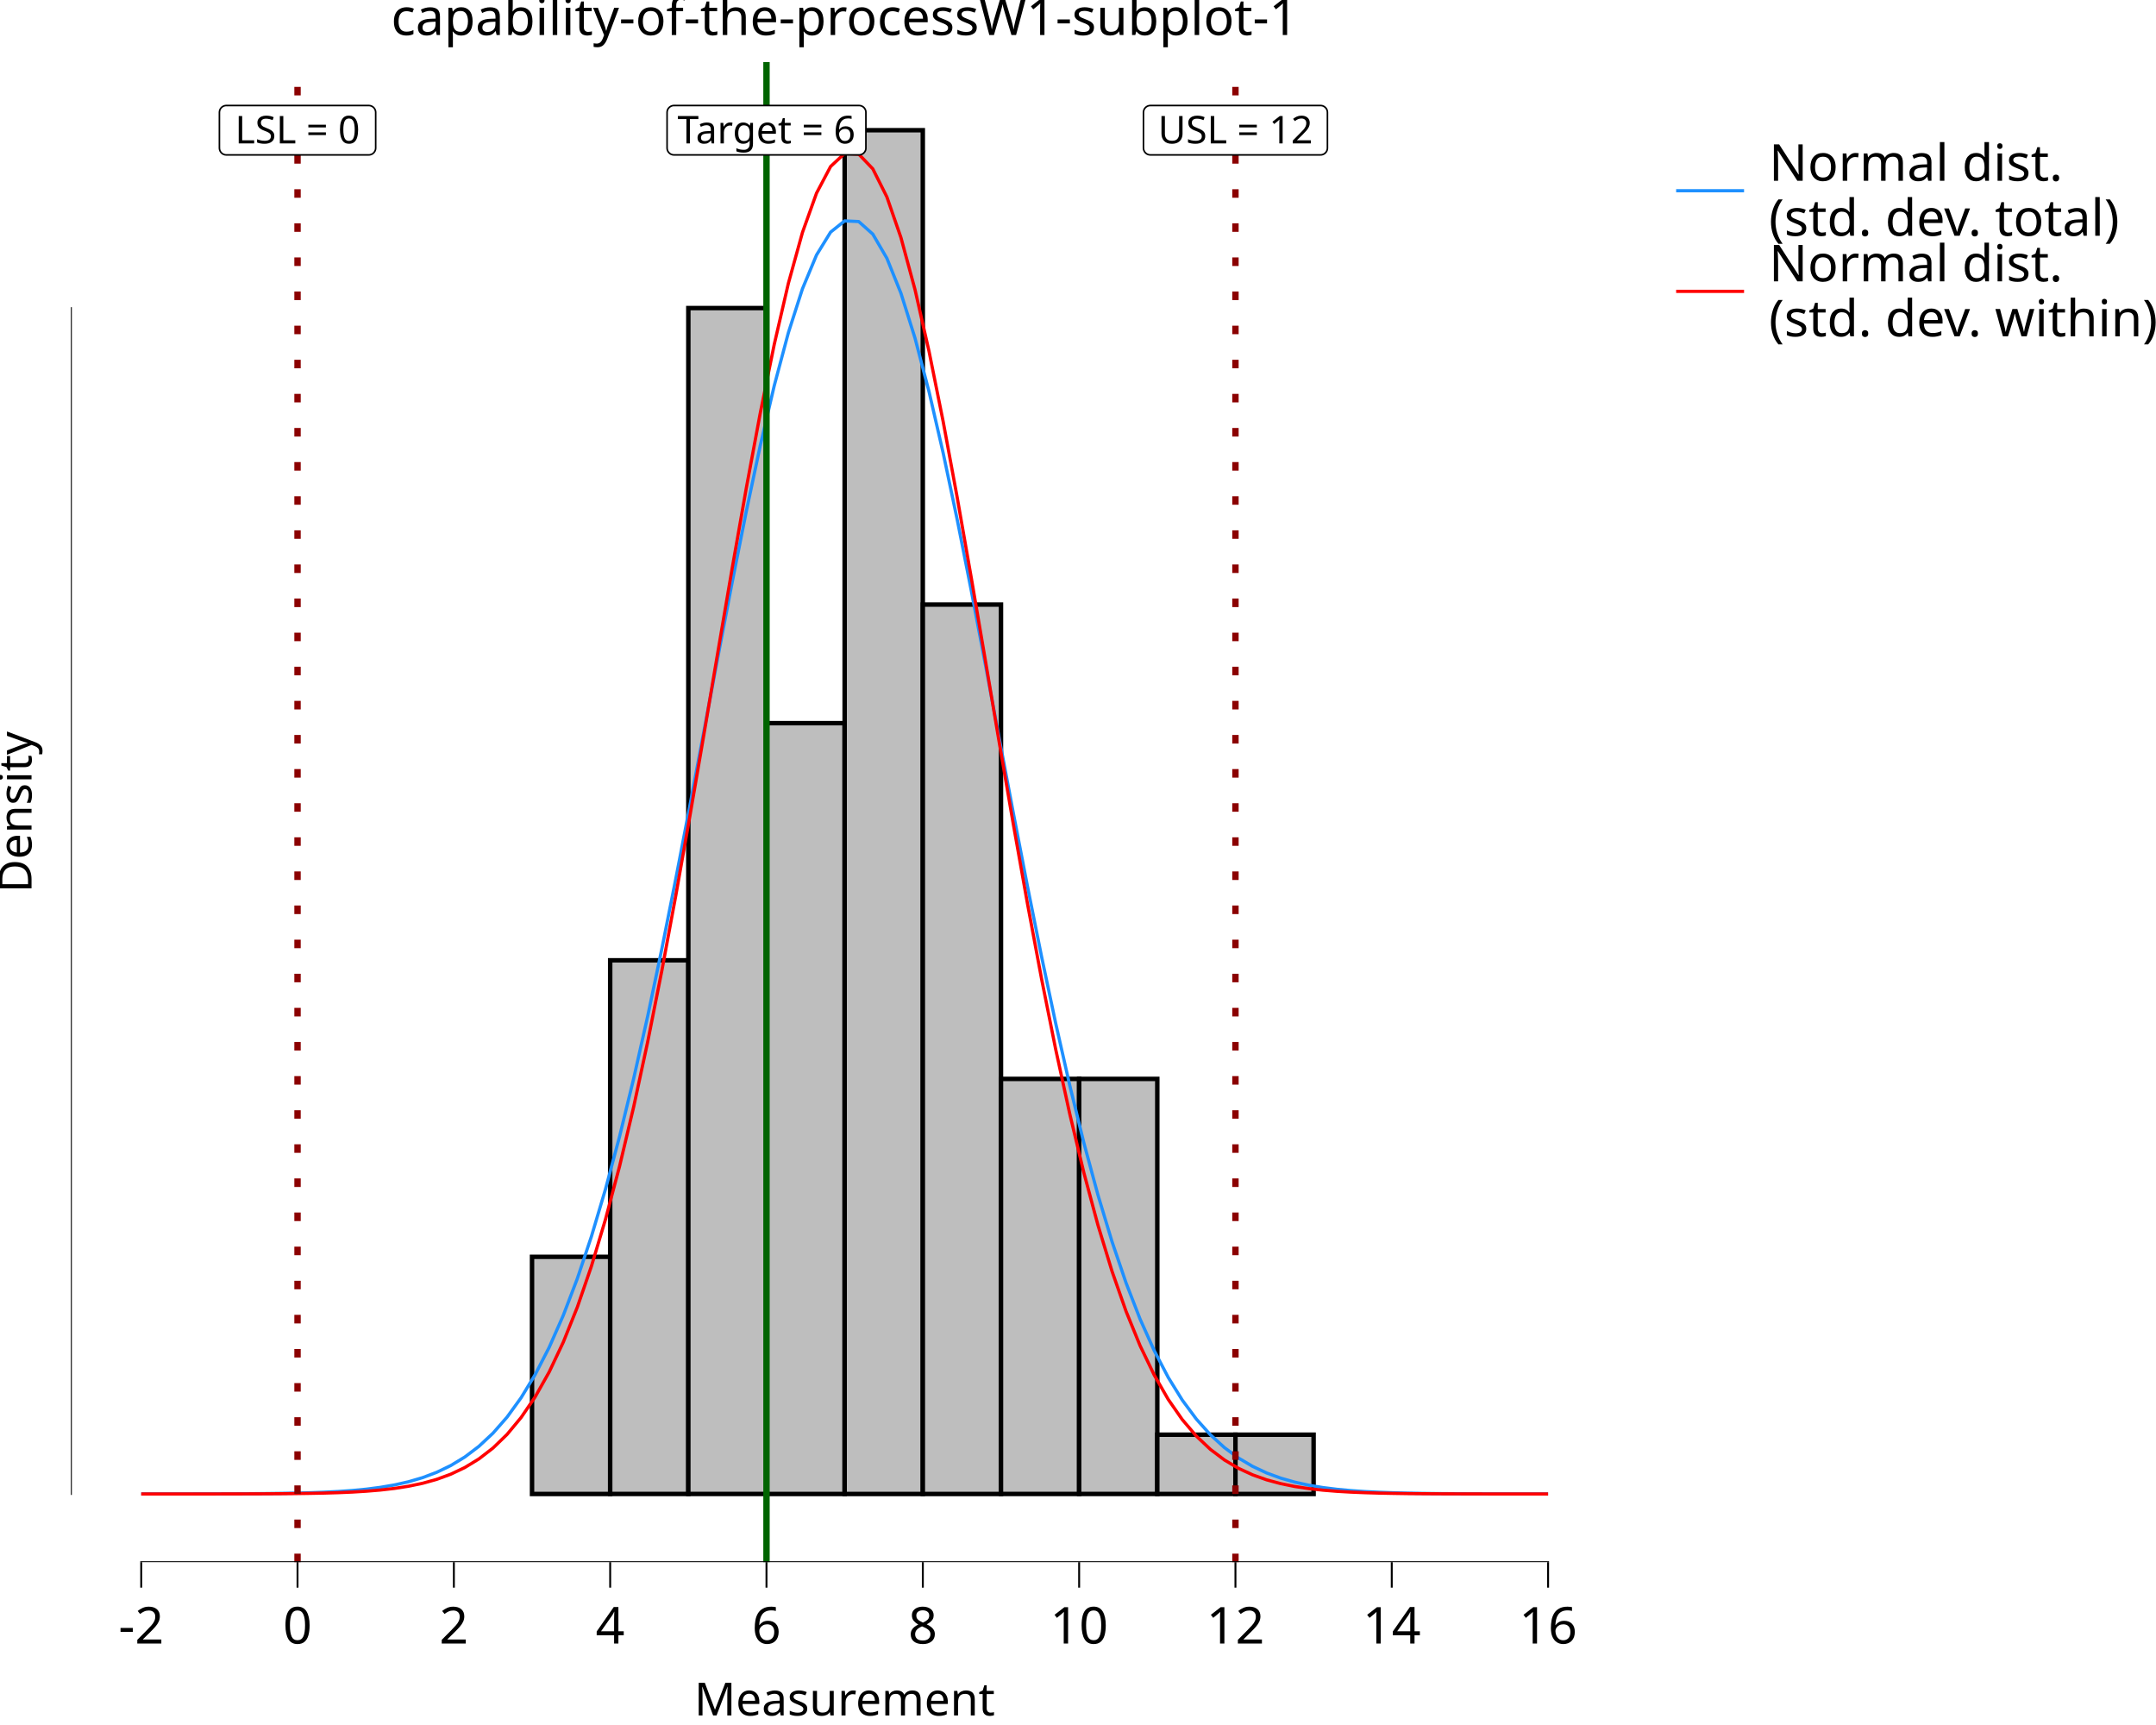
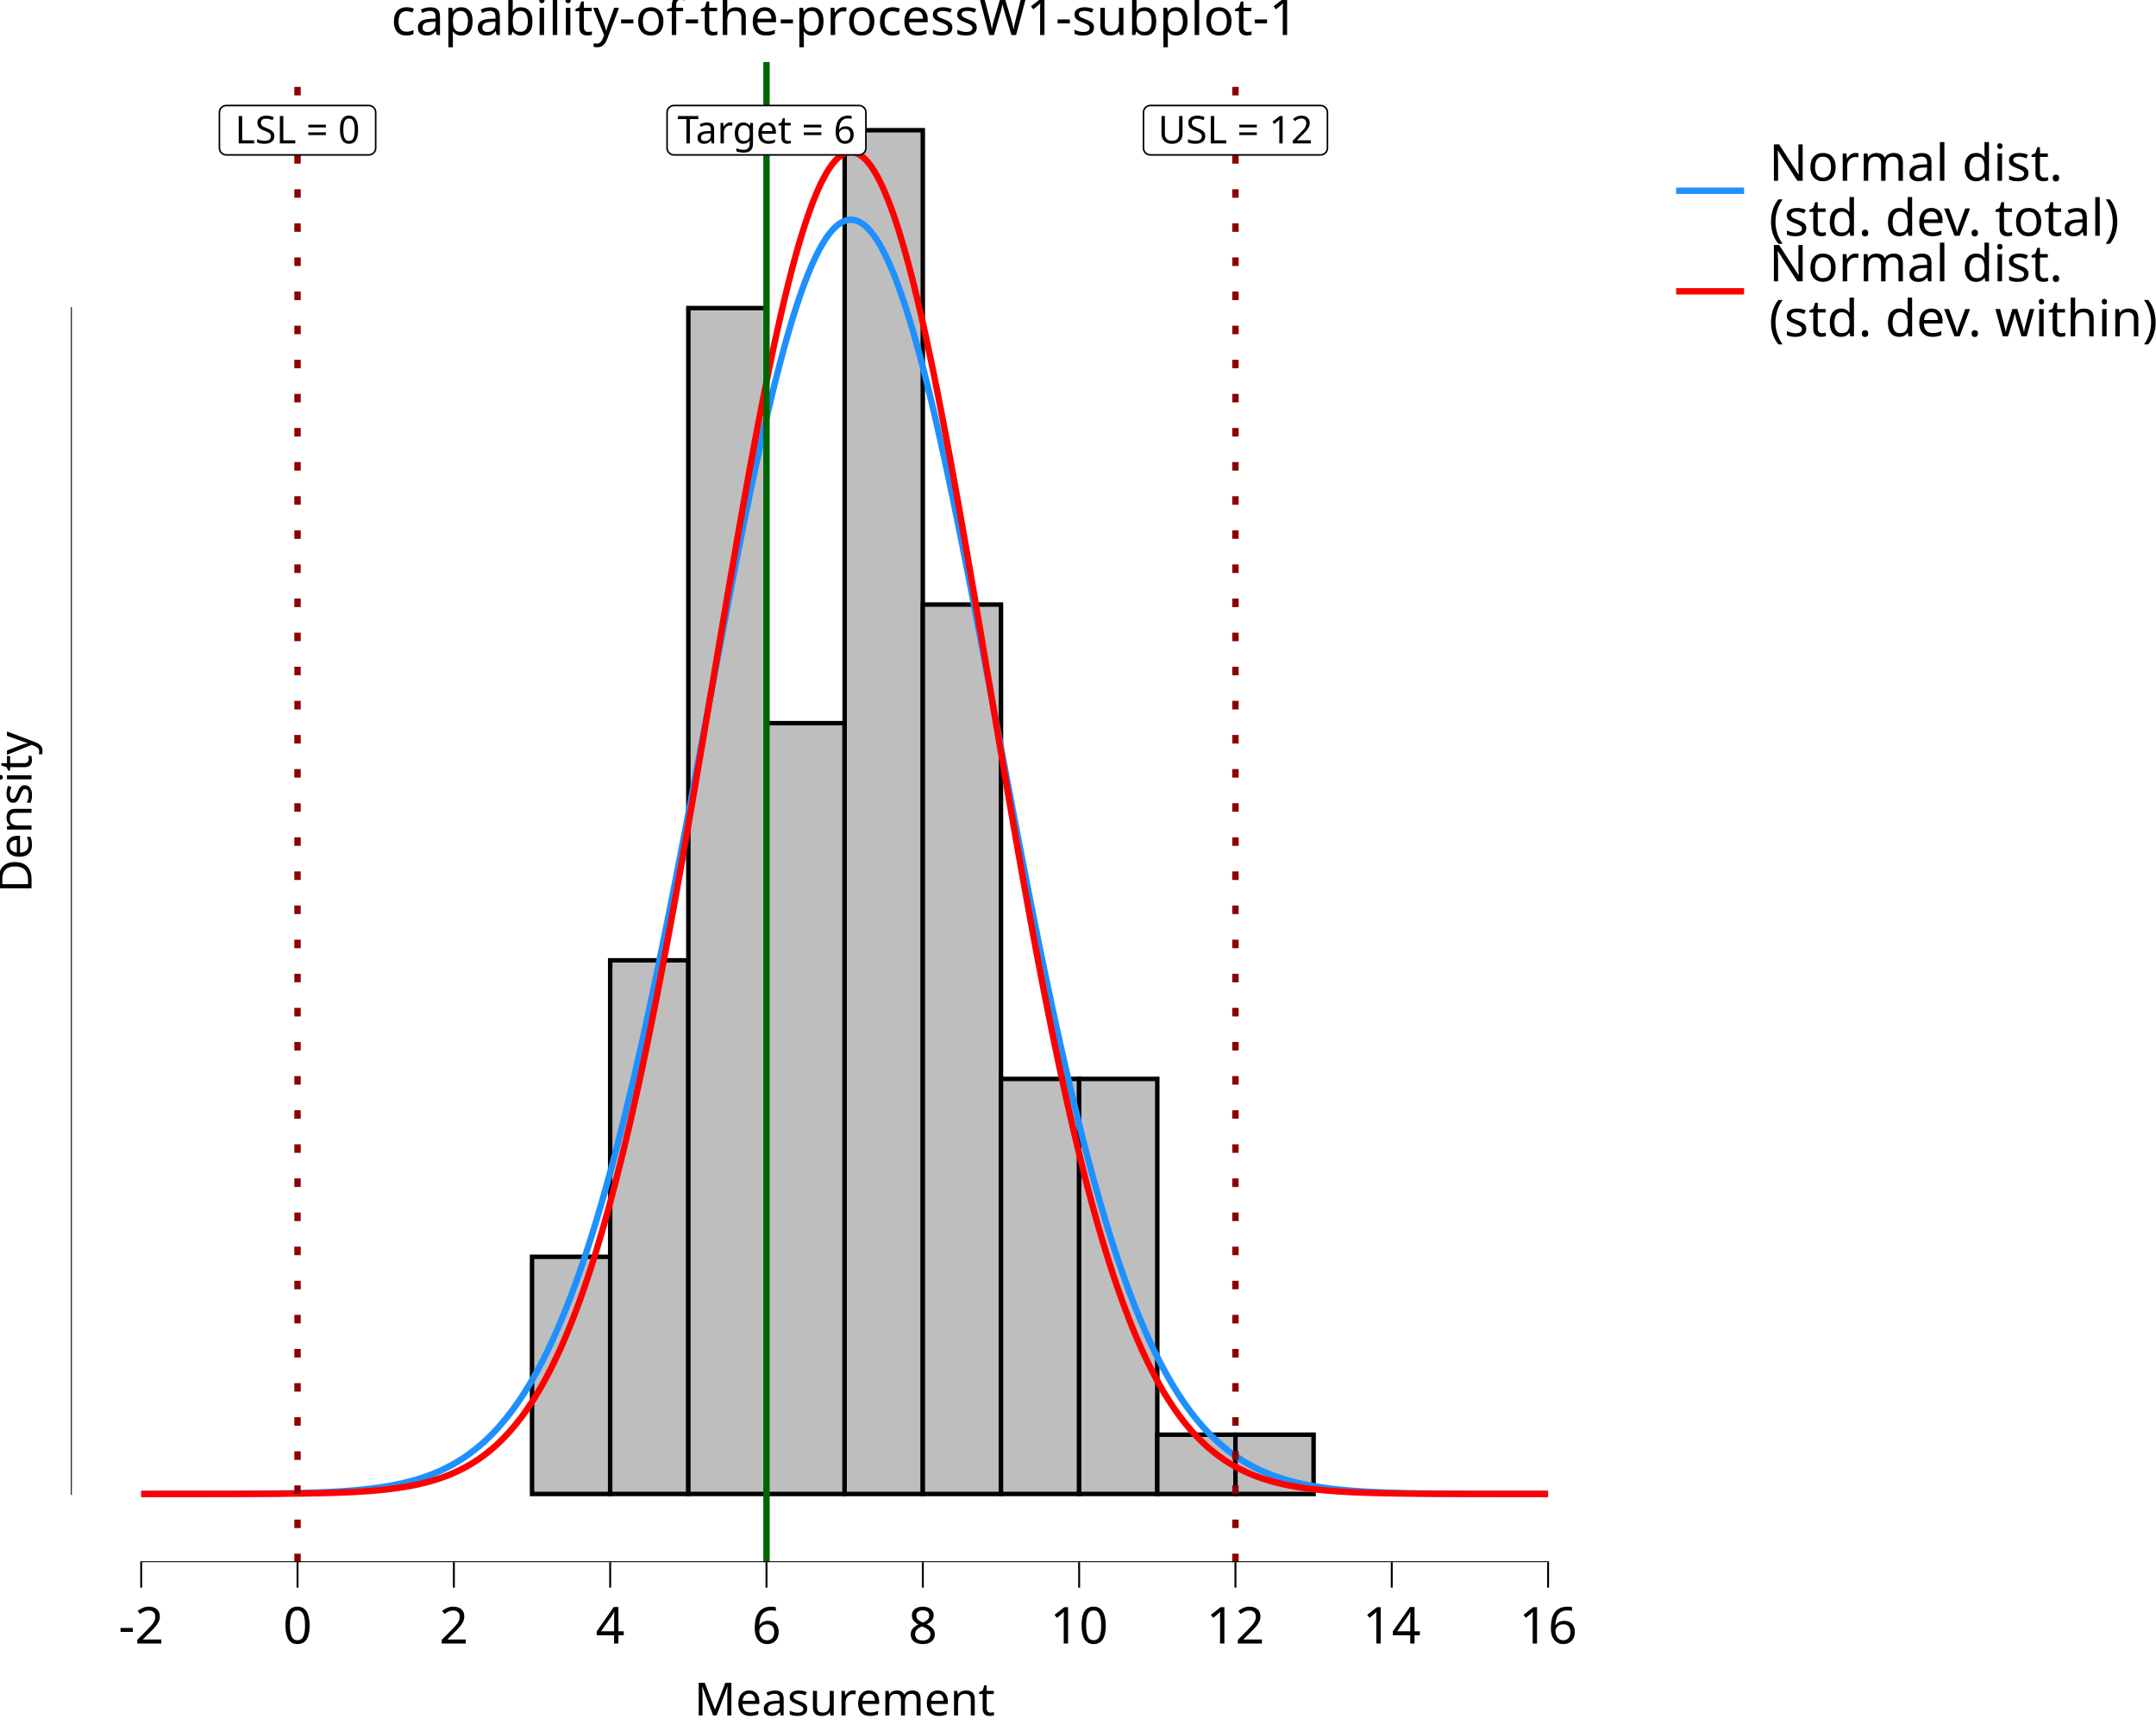
<svg xmlns="http://www.w3.org/2000/svg" class="svglite" data-engine-version="2.0" width="720.00pt" height="576.00pt" viewBox="0 0 720.00 576.00">
  <defs>
    <style type="text/css">
    .svglite line, .svglite polyline, .svglite polygon, .svglite path, .svglite rect, .svglite circle {
      fill: none;
      stroke: #000000;
      stroke-linecap: round;
      stroke-linejoin: round;
      stroke-miterlimit: 10.00;
    }
  </style>
  </defs>
  <rect width="100%" height="100%" style="stroke: none; fill: #FFFFFF;" />
  <defs>
    <clipPath id="cpMC4wMHw3MjAuMDB8MC4wMHw1NzYuMDA=">
      <rect x="0.00" y="0.00" width="720.00" height="576.00" />
    </clipPath>
  </defs>
  <g clip-path="url(#cpMC4wMHw3MjAuMDB8MC4wMHw1NzYuMDA=)">
    <rect x="0.00" y="0.00" width="720.00" height="576.00" style="stroke-width: 10.67; stroke: none;" />
  </g>
  <defs>
    <clipPath id="cpMjMuNjd8NTQwLjQ4fDIwLjcxfDUyMS42Mw==">
      <rect x="23.67" y="20.71" width="516.81" height="500.92" />
    </clipPath>
  </defs>
  <g clip-path="url(#cpMjMuNjd8NTQwLjQ4fDIwLjcxfDUyMS42Mw==)">
    <rect x="23.67" y="20.71" width="516.81" height="500.92" style="stroke-width: 10.67; stroke: none;" />
    <rect x="47.16" y="498.86" width="26.10" height="0.00" style="stroke-width: 1.49; stroke-linecap: butt; stroke-linejoin: miter; fill: #BEBEBE;" />
    <rect x="73.26" y="498.86" width="26.10" height="0.00" style="stroke-width: 1.49; stroke-linecap: butt; stroke-linejoin: miter; fill: #BEBEBE;" />
    <rect x="99.36" y="498.86" width="26.10" height="0.00" style="stroke-width: 1.49; stroke-linecap: butt; stroke-linejoin: miter; fill: #BEBEBE;" />
    <rect x="125.46" y="498.86" width="26.10" height="0.00" style="stroke-width: 1.49; stroke-linecap: butt; stroke-linejoin: miter; fill: #BEBEBE;" />
    <rect x="151.57" y="498.86" width="26.10" height="0.00" style="stroke-width: 1.49; stroke-linecap: butt; stroke-linejoin: miter; fill: #BEBEBE;" />
    <rect x="177.67" y="419.66" width="26.10" height="79.20" style="stroke-width: 1.49; stroke-linecap: butt; stroke-linejoin: miter; fill: #BEBEBE;" />
    <rect x="203.77" y="320.66" width="26.10" height="178.19" style="stroke-width: 1.49; stroke-linecap: butt; stroke-linejoin: miter; fill: #BEBEBE;" />
    <rect x="229.87" y="102.87" width="26.10" height="395.98" style="stroke-width: 1.49; stroke-linecap: butt; stroke-linejoin: miter; fill: #BEBEBE;" />
    <rect x="255.97" y="241.47" width="26.10" height="257.39" style="stroke-width: 1.49; stroke-linecap: butt; stroke-linejoin: miter; fill: #BEBEBE;" />
    <rect x="282.07" y="43.48" width="26.10" height="455.38" style="stroke-width: 1.49; stroke-linecap: butt; stroke-linejoin: miter; fill: #BEBEBE;" />
    <rect x="308.18" y="201.87" width="26.10" height="296.99" style="stroke-width: 1.49; stroke-linecap: butt; stroke-linejoin: miter; fill: #BEBEBE;" />
    <rect x="334.28" y="360.26" width="26.10" height="138.59" style="stroke-width: 1.49; stroke-linecap: butt; stroke-linejoin: miter; fill: #BEBEBE;" />
    <rect x="360.38" y="360.26" width="26.10" height="138.59" style="stroke-width: 1.49; stroke-linecap: butt; stroke-linejoin: miter; fill: #BEBEBE;" />
    <rect x="386.48" y="479.06" width="26.10" height="19.80" style="stroke-width: 1.49; stroke-linecap: butt; stroke-linejoin: miter; fill: #BEBEBE;" />
    <rect x="412.58" y="479.06" width="26.10" height="19.80" style="stroke-width: 1.49; stroke-linecap: butt; stroke-linejoin: miter; fill: #BEBEBE;" />
    <rect x="438.68" y="498.86" width="26.10" height="0.00" style="stroke-width: 1.49; stroke-linecap: butt; stroke-linejoin: miter; fill: #BEBEBE;" />
    <rect x="464.78" y="498.86" width="26.10" height="0.00" style="stroke-width: 1.49; stroke-linecap: butt; stroke-linejoin: miter; fill: #BEBEBE;" />
    <rect x="490.89" y="498.86" width="26.10" height="0.00" style="stroke-width: 1.49; stroke-linecap: butt; stroke-linejoin: miter; fill: #BEBEBE;" />
-     <polyline points="47.16,498.85 51.86,498.85 56.56,498.85 61.25,498.85 65.95,498.84 70.65,498.83 75.35,498.82 80.05,498.80 84.75,498.77 89.44,498.72 94.14,498.66 98.84,498.57 103.54,498.45 108.24,498.27 112.94,498.03 117.63,497.70 122.33,497.25 127.03,496.64 131.73,495.84 136.43,494.78 141.13,493.40 145.82,491.63 150.52,489.37 155.22,486.52 159.92,482.96 164.62,478.57 169.32,473.21 174.01,466.74 178.71,459.01 183.41,449.88 188.11,439.22 192.81,426.91 197.50,412.89 202.20,397.09 206.90,379.51 211.60,360.21 216.30,339.30 221.00,316.94 225.69,293.40 230.39,268.98 235.09,244.07 239.79,219.10 244.49,194.55 249.19,170.95 253.88,148.83 258.58,128.71 263.28,111.09 267.98,96.44 272.68,85.15 277.38,77.51 282.07,73.76 286.77,73.98 291.47,78.17 296.17,86.23 300.87,97.91 305.57,112.91 310.26,130.83 314.96,151.20 319.66,173.51 324.36,197.24 329.06,221.86 333.75,246.85 338.45,271.73 343.15,296.07 347.85,319.49 352.55,341.69 357.25,362.44 361.94,381.55 366.64,398.93 371.34,414.53 376.04,428.36 380.74,440.48 385.44,450.96 390.13,459.93 394.83,467.52 399.53,473.86 404.23,479.11 408.93,483.40 413.63,486.87 418.32,489.65 423.02,491.85 427.72,493.57 432.42,494.91 437.12,495.94 441.82,496.72 446.51,497.30 451.21,497.74 455.91,498.06 460.61,498.29 465.31,498.46 470.01,498.58 474.70,498.67 479.40,498.73 484.10,498.77 488.80,498.80 493.50,498.82 498.19,498.83 502.89,498.84 507.59,498.85 512.29,498.85 516.99,498.85 " style="stroke-width: 1.07; stroke: #1E90FF; stroke-linecap: butt;" />
-     <polyline points="47.16,498.86 51.86,498.85 56.56,498.85 61.25,498.85 65.95,498.85 70.65,498.85 75.35,498.84 80.05,498.83 84.75,498.82 89.44,498.80 94.14,498.77 98.84,498.72 103.54,498.65 108.24,498.56 112.94,498.42 117.63,498.22 122.33,497.93 127.03,497.54 131.73,497.00 136.43,496.27 141.13,495.29 145.82,493.98 150.52,492.26 155.22,490.03 159.92,487.16 164.62,483.53 169.32,478.98 174.01,473.34 178.71,466.45 183.41,458.11 188.11,448.17 192.81,436.45 197.50,422.82 202.20,407.17 206.90,389.45 211.60,369.66 216.30,347.87 221.00,324.24 225.69,299.00 230.39,272.49 235.09,245.13 239.79,217.40 244.49,189.89 249.19,163.20 253.88,138.00 258.58,114.92 263.28,94.60 267.98,77.63 272.68,64.50 277.38,55.60 282.07,51.21 286.77,51.47 291.47,56.37 296.17,65.75 300.87,79.33 305.57,96.71 310.26,117.36 314.96,140.70 319.66,166.11 324.36,192.92 329.06,220.49 333.75,248.20 338.45,275.49 343.15,301.88 347.85,326.95 352.55,350.39 357.25,371.96 361.94,391.52 366.64,409.01 371.34,424.43 376.04,437.84 380.74,449.36 385.44,459.11 390.13,467.28 394.83,474.03 399.53,479.54 404.23,483.98 408.93,487.52 413.63,490.31 418.32,492.47 423.02,494.14 427.72,495.41 432.42,496.36 437.12,497.07 441.82,497.59 446.51,497.97 451.21,498.24 455.91,498.43 460.61,498.57 465.31,498.66 470.01,498.73 474.70,498.77 479.40,498.80 484.10,498.82 488.80,498.83 493.50,498.84 498.19,498.85 502.89,498.85 507.59,498.85 512.29,498.85 516.99,498.86 " style="stroke-width: 1.07; stroke: #FF0000; stroke-linecap: butt;" />
+     <polyline points="47.16,498.85 48.08,498.85 49.00,498.85 49.92,498.85 50.84,498.85 51.76,498.85 52.68,498.85 53.60,498.85 54.52,498.85 55.43,498.85 56.35,498.85 57.27,498.85 58.19,498.85 59.11,498.85 60.03,498.85 60.95,498.85 61.87,498.84 62.79,498.84 63.71,498.84 64.63,498.84 65.55,498.84 66.47,498.84 67.39,498.84 68.31,498.84 69.23,498.83 70.15,498.83 71.06,498.83 71.98,498.83 72.90,498.82 73.82,498.82 74.74,498.82 75.66,498.82 76.58,498.81 77.50,498.81 78.42,498.80 79.34,498.80 80.26,498.80 81.18,498.79 82.10,498.79 83.02,498.78 83.94,498.77 84.86,498.77 85.78,498.76 86.70,498.75 87.61,498.74 88.53,498.73 89.45,498.72 90.37,498.71 91.29,498.70 92.21,498.69 93.13,498.68 94.05,498.66 94.97,498.65 95.89,498.63 96.81,498.62 97.73,498.60 98.65,498.58 99.57,498.56 100.49,498.53 101.41,498.51 102.33,498.48 103.24,498.46 104.16,498.43 105.08,498.40 106.00,498.36 106.92,498.33 107.84,498.29 108.76,498.25 109.68,498.21 110.60,498.16 111.52,498.11 112.44,498.06 113.36,498.00 114.28,497.95 115.20,497.88 116.12,497.82 117.04,497.75 117.96,497.67 118.88,497.59 119.79,497.51 120.71,497.42 121.63,497.32 122.55,497.22 123.47,497.12 124.39,497.00 125.31,496.88 126.23,496.76 127.15,496.62 128.07,496.48 128.99,496.33 129.91,496.18 130.83,496.01 131.75,495.83 132.67,495.65 133.59,495.45 134.51,495.25 135.42,495.03 136.34,494.80 137.26,494.56 138.18,494.31 139.10,494.04 140.02,493.76 140.94,493.46 141.86,493.15 142.78,492.83 143.70,492.49 144.62,492.13 145.54,491.75 146.46,491.36 147.38,490.94 148.30,490.51 149.22,490.05 150.14,489.58 151.06,489.08 151.97,488.56 152.89,488.01 153.81,487.44 154.73,486.85 155.65,486.23 156.57,485.58 157.49,484.90 158.41,484.19 159.33,483.45 160.25,482.68 161.17,481.88 162.09,481.05 163.01,480.18 163.93,479.28 164.85,478.34 165.77,477.36 166.69,476.34 167.60,475.29 168.52,474.19 169.44,473.05 170.36,471.87 171.28,470.65 172.20,469.38 173.12,468.06 174.04,466.70 174.96,465.29 175.88,463.83 176.80,462.32 177.72,460.75 178.64,459.14 179.56,457.47 180.48,455.75 181.40,453.97 182.32,452.13 183.24,450.24 184.15,448.29 185.07,446.28 185.99,444.21 186.91,442.08 187.83,439.89 188.75,437.63 189.67,435.31 190.59,432.93 191.51,430.48 192.43,427.96 193.35,425.38 194.27,422.74 195.19,420.02 196.11,417.24 197.03,414.40 197.95,411.48 198.87,408.50 199.78,405.44 200.70,402.32 201.62,399.13 202.54,395.88 203.46,392.55 204.38,389.16 205.30,385.70 206.22,382.17 207.14,378.57 208.06,374.91 208.98,371.18 209.90,367.39 210.82,363.54 211.74,359.62 212.66,355.64 213.58,351.60 214.50,347.50 215.42,343.34 216.33,339.13 217.25,334.86 218.17,330.53 219.09,326.16 220.01,321.73 220.93,317.26 221.85,312.74 222.77,308.18 223.69,303.57 224.61,298.93 225.53,294.25 226.45,289.53 227.37,284.79 228.29,280.01 229.21,275.21 230.13,270.38 231.05,265.54 231.96,260.68 232.88,255.80 233.80,250.92 234.72,246.03 235.64,241.13 236.56,236.23 237.48,231.34 238.40,226.45 239.32,221.58 240.24,216.72 241.16,211.87 242.08,207.05 243.00,202.26 243.92,197.49 244.84,192.76 245.76,188.06 246.68,183.41 247.60,178.80 248.51,174.25 249.43,169.74 250.35,165.29 251.27,160.91 252.19,156.59 253.11,152.34 254.03,148.16 254.95,144.07 255.87,140.05 256.79,136.12 257.71,132.27 258.63,128.52 259.55,124.87 260.47,121.31 261.39,117.86 262.31,114.52 263.23,111.28 264.14,108.16 265.06,105.16 265.98,102.28 266.90,99.51 267.82,96.88 268.74,94.37 269.66,91.99 270.58,89.75 271.50,87.64 272.42,85.67 273.34,83.84 274.26,82.16 275.18,80.61 276.10,79.21 277.02,77.96 277.94,76.86 278.86,75.91 279.78,75.10 280.69,74.45 281.61,73.95 282.53,73.60 283.45,73.41 284.37,73.37 285.29,73.48 286.21,73.74 287.13,74.16 288.05,74.73 288.97,75.45 289.89,76.32 290.81,77.35 291.73,78.52 292.65,79.84 293.57,81.30 294.49,82.91 295.41,84.66 296.32,86.56 297.24,88.59 298.16,90.76 299.08,93.07 300.00,95.50 300.92,98.07 301.84,100.76 302.76,103.58 303.68,106.52 304.60,109.58 305.52,112.75 306.44,116.04 307.36,119.43 308.28,122.93 309.20,126.53 310.12,130.23 311.04,134.02 311.96,137.91 312.87,141.88 313.79,145.93 314.71,150.07 315.63,154.28 316.55,158.56 317.47,162.91 318.39,167.32 319.31,171.80 320.23,176.33 321.15,180.91 322.07,185.53 322.99,190.21 323.91,194.92 324.83,199.67 325.75,204.45 326.67,209.26 327.59,214.09 328.50,218.94 329.42,223.81 330.34,228.69 331.26,233.58 332.18,238.47 333.10,243.37 334.02,248.27 334.94,253.16 335.86,258.04 336.78,262.91 337.70,267.76 338.62,272.60 339.54,277.41 340.46,282.20 341.38,286.96 342.30,291.69 343.22,296.39 344.14,301.06 345.05,305.68 345.97,310.27 346.89,314.81 347.81,319.31 348.73,323.76 349.65,328.17 350.57,332.52 351.49,336.82 352.41,341.06 353.33,345.25 354.25,349.38 355.17,353.46 356.09,357.47 357.01,361.42 357.93,365.31 358.85,369.14 359.77,372.90 360.68,376.60 361.60,380.23 362.52,383.79 363.44,387.29 364.36,390.72 365.28,394.08 366.20,397.38 367.12,400.60 368.04,403.76 368.96,406.85 369.88,409.87 370.80,412.82 371.72,415.71 372.64,418.53 373.56,421.28 374.48,423.96 375.40,426.57 376.32,429.12 377.23,431.61 378.15,434.03 379.07,436.38 379.99,438.67 380.91,440.90 381.83,443.06 382.75,445.17 383.67,447.21 384.59,449.19 385.51,451.12 386.43,452.98 387.35,454.79 388.27,456.54 389.19,458.24 390.11,459.88 391.03,461.48 391.95,463.01 392.86,464.50 393.78,465.94 394.70,467.33 395.62,468.67 396.54,469.96 397.46,471.21 398.38,472.42 399.30,473.58 400.22,474.70 401.14,475.77 402.06,476.81 402.98,477.81 403.90,478.77 404.82,479.69 405.74,480.58 406.66,481.44 407.58,482.25 408.50,483.04 409.41,483.79 410.33,484.52 411.25,485.21 412.17,485.88 413.09,486.51 414.01,487.12 414.93,487.71 415.85,488.27 416.77,488.80 417.69,489.31 418.61,489.80 419.53,490.26 420.45,490.71 421.37,491.13 422.29,491.54 423.21,491.93 424.13,492.29 425.05,492.65 425.96,492.98 426.88,493.30 427.80,493.60 428.72,493.89 429.64,494.16 430.56,494.42 431.48,494.67 432.40,494.91 433.32,495.13 434.24,495.34 435.16,495.54 436.08,495.73 437.00,495.92 437.92,496.09 438.84,496.25 439.76,496.40 440.68,496.55 441.59,496.69 442.51,496.82 443.43,496.94 444.35,497.06 445.27,497.17 446.19,497.27 447.11,497.37 448.03,497.46 448.95,497.55 449.87,497.63 450.79,497.71 451.71,497.78 452.63,497.85 453.55,497.91 454.47,497.97 455.39,498.03 456.31,498.08 457.23,498.13 458.14,498.18 459.06,498.23 459.98,498.27 460.90,498.31 461.82,498.34 462.74,498.38 463.66,498.41 464.58,498.44 465.50,498.47 466.42,498.50 467.34,498.52 468.26,498.54 469.18,498.57 470.10,498.59 471.02,498.61 471.94,498.62 472.86,498.64 473.77,498.66 474.69,498.67 475.61,498.68 476.53,498.70 477.45,498.71 478.37,498.72 479.29,498.73 480.21,498.74 481.13,498.75 482.05,498.75 482.97,498.76 483.89,498.77 484.81,498.78 485.73,498.78 486.65,498.79 487.57,498.79 488.49,498.80 489.41,498.80 490.32,498.81 491.24,498.81 492.16,498.81 493.08,498.82 494.00,498.82 494.92,498.82 495.84,498.83 496.76,498.83 497.68,498.83 498.60,498.83 499.52,498.83 500.44,498.84 501.36,498.84 502.28,498.84 503.20,498.84 504.12,498.84 505.04,498.84 505.95,498.84 506.87,498.85 507.79,498.85 508.71,498.85 509.63,498.85 510.55,498.85 511.47,498.85 512.39,498.85 513.31,498.85 514.23,498.85 515.15,498.85 516.07,498.85 516.99,498.85 " style="stroke-width: 2.13; stroke: #1E90FF; stroke-linecap: butt;" />
+     <polyline points="47.16,498.86 48.08,498.86 49.00,498.86 49.92,498.86 50.84,498.86 51.76,498.85 52.68,498.85 53.60,498.85 54.52,498.85 55.43,498.85 56.35,498.85 57.27,498.85 58.19,498.85 59.11,498.85 60.03,498.85 60.95,498.85 61.87,498.85 62.79,498.85 63.71,498.85 64.63,498.85 65.55,498.85 66.47,498.85 67.39,498.85 68.31,498.85 69.23,498.85 70.15,498.85 71.06,498.85 71.98,498.85 72.90,498.84 73.82,498.84 74.74,498.84 75.66,498.84 76.58,498.84 77.50,498.84 78.42,498.84 79.34,498.83 80.26,498.83 81.18,498.83 82.10,498.83 83.02,498.82 83.94,498.82 84.86,498.82 85.78,498.82 86.70,498.81 87.61,498.81 88.53,498.80 89.45,498.80 90.37,498.79 91.29,498.79 92.21,498.78 93.13,498.78 94.05,498.77 94.97,498.76 95.89,498.75 96.81,498.74 97.73,498.73 98.65,498.72 99.57,498.71 100.49,498.70 101.41,498.69 102.33,498.67 103.24,498.66 104.16,498.64 105.08,498.63 106.00,498.61 106.92,498.59 107.84,498.57 108.76,498.54 109.68,498.52 110.60,498.49 111.52,498.46 112.44,498.43 113.36,498.40 114.28,498.37 115.20,498.33 116.12,498.29 117.04,498.25 117.96,498.20 118.88,498.15 119.79,498.10 120.71,498.04 121.63,497.98 122.55,497.92 123.47,497.85 124.39,497.78 125.31,497.70 126.23,497.62 127.15,497.53 128.07,497.44 128.99,497.34 129.91,497.23 130.83,497.12 131.75,497.00 132.67,496.87 133.59,496.74 134.51,496.60 135.42,496.45 136.34,496.29 137.26,496.12 138.18,495.94 139.10,495.75 140.02,495.54 140.94,495.33 141.86,495.11 142.78,494.87 143.70,494.62 144.62,494.35 145.54,494.07 146.46,493.77 147.38,493.46 148.30,493.13 149.22,492.78 150.14,492.42 151.06,492.03 151.97,491.63 152.89,491.20 153.81,490.76 154.73,490.29 155.65,489.79 156.57,489.28 157.49,488.73 158.41,488.16 159.33,487.56 160.25,486.94 161.17,486.28 162.09,485.59 163.01,484.87 163.93,484.12 164.85,483.33 165.77,482.51 166.69,481.65 167.60,480.75 168.52,479.82 169.44,478.84 170.36,477.82 171.28,476.76 172.20,475.66 173.12,474.50 174.04,473.31 174.96,472.06 175.88,470.76 176.80,469.42 177.72,468.02 178.64,466.56 179.56,465.06 180.48,463.49 181.40,461.87 182.32,460.19 183.24,458.45 184.15,456.65 185.07,454.78 185.99,452.85 186.91,450.86 187.83,448.80 188.75,446.67 189.67,444.47 190.59,442.20 191.51,439.87 192.43,437.46 193.35,434.97 194.27,432.42 195.19,429.78 196.11,427.08 197.03,424.29 197.95,421.43 198.87,418.50 199.78,415.48 200.70,412.38 201.62,409.21 202.54,405.96 203.46,402.62 204.38,399.21 205.30,395.72 206.22,392.14 207.14,388.49 208.06,384.76 208.98,380.95 209.90,377.06 210.82,373.09 211.74,369.05 212.66,364.93 213.58,360.73 214.50,356.46 215.42,352.11 216.33,347.69 217.25,343.20 218.17,338.65 219.09,334.02 220.01,329.33 220.93,324.57 221.85,319.76 222.77,314.88 223.69,309.95 224.61,304.96 225.53,299.92 226.45,294.83 227.37,289.69 228.29,284.51 229.21,279.29 230.13,274.03 231.05,268.73 231.96,263.41 232.88,258.06 233.80,252.68 234.72,247.29 235.64,241.88 236.56,236.46 237.48,231.03 238.40,225.60 239.32,220.17 240.24,214.75 241.16,209.33 242.08,203.93 243.00,198.55 243.92,193.20 244.84,187.87 245.76,182.57 246.68,177.32 247.60,172.11 248.51,166.94 249.43,161.83 250.35,156.78 251.27,151.78 252.19,146.86 253.11,142.01 254.03,137.24 254.95,132.55 255.87,127.94 256.79,123.43 257.71,119.02 258.63,114.71 259.55,110.50 260.47,106.40 261.39,102.42 262.31,98.56 263.23,94.82 264.14,91.21 265.06,87.74 265.98,84.40 266.90,81.19 267.82,78.13 268.74,75.22 269.66,72.46 270.58,69.85 271.50,67.40 272.42,65.11 273.34,62.98 274.26,61.01 275.18,59.21 276.10,57.58 277.02,56.12 277.94,54.83 278.86,53.72 279.78,52.78 280.69,52.02 281.61,51.44 282.53,51.03 283.45,50.80 284.37,50.75 285.29,50.88 286.21,51.19 287.13,51.68 288.05,52.35 288.97,53.19 289.89,54.21 290.81,55.40 291.73,56.77 292.65,58.31 293.57,60.01 294.49,61.89 295.41,63.93 296.32,66.14 297.24,68.50 298.16,71.03 299.08,73.71 300.00,76.54 300.92,79.52 301.84,82.64 302.76,85.91 303.68,89.31 304.60,92.85 305.52,96.52 306.44,100.31 307.36,104.23 308.28,108.26 309.20,112.41 310.12,116.67 311.04,121.03 311.96,125.49 312.87,130.04 313.79,134.68 314.71,139.41 315.63,144.22 316.55,149.11 317.47,154.06 318.39,159.08 319.31,164.16 320.23,169.30 321.15,174.49 322.07,179.72 322.99,184.99 323.91,190.30 324.83,195.65 325.75,201.01 326.67,206.40 327.59,211.81 328.50,217.23 329.42,222.66 330.34,228.09 331.26,233.52 332.18,238.94 333.10,244.36 334.02,249.76 334.94,255.15 335.86,260.51 336.78,265.85 337.70,271.16 338.62,276.44 339.54,281.68 340.46,286.88 341.38,292.05 342.30,297.16 343.22,302.23 344.14,307.25 345.05,312.21 345.97,317.12 346.89,321.97 347.81,326.76 348.73,331.49 349.65,336.15 350.57,340.74 351.49,345.27 352.41,349.72 353.33,354.11 354.25,358.42 355.17,362.66 356.09,366.82 357.01,370.91 357.93,374.92 358.85,378.85 359.77,382.70 360.68,386.48 361.60,390.17 362.52,393.79 363.44,397.33 364.36,400.78 365.28,404.16 366.20,407.46 367.12,410.67 368.04,413.81 368.96,416.87 369.88,419.85 370.80,422.75 371.72,425.58 372.64,428.33 373.56,431.00 374.48,433.60 375.40,436.12 376.32,438.57 377.23,440.95 378.15,443.25 379.07,445.49 379.99,447.65 380.91,449.75 381.83,451.78 382.75,453.74 383.67,455.64 384.59,457.48 385.51,459.25 386.43,460.97 387.35,462.62 388.27,464.22 389.19,465.75 390.11,467.24 391.03,468.66 391.95,470.04 392.86,471.36 393.78,472.64 394.70,473.86 395.62,475.04 396.54,476.17 397.46,477.25 398.38,478.29 399.30,479.29 400.22,480.25 401.14,481.17 402.06,482.05 402.98,482.89 403.90,483.70 404.82,484.47 405.74,485.21 406.66,485.91 407.58,486.58 408.50,487.23 409.41,487.84 410.33,488.43 411.25,488.98 412.17,489.52 413.09,490.02 414.01,490.51 414.93,490.96 415.85,491.40 416.77,491.82 417.69,492.21 418.61,492.59 419.53,492.95 420.45,493.28 421.37,493.61 422.29,493.91 423.21,494.20 424.13,494.47 425.05,494.73 425.96,494.98 426.88,495.21 427.80,495.43 428.72,495.64 429.64,495.83 430.56,496.02 431.48,496.20 432.40,496.36 433.32,496.52 434.24,496.66 435.16,496.80 436.08,496.93 437.00,497.06 437.92,497.17 438.84,497.28 439.76,497.38 440.68,497.48 441.59,497.57 442.51,497.66 443.43,497.74 444.35,497.81 445.27,497.88 446.19,497.95 447.11,498.01 448.03,498.07 448.95,498.12 449.87,498.17 450.79,498.22 451.71,498.27 452.63,498.31 453.55,498.35 454.47,498.38 455.39,498.42 456.31,498.45 457.23,498.48 458.14,498.50 459.06,498.53 459.98,498.55 460.90,498.58 461.82,498.60 462.74,498.62 463.66,498.63 464.58,498.65 465.50,498.67 466.42,498.68 467.34,498.69 468.26,498.71 469.18,498.72 470.10,498.73 471.02,498.74 471.94,498.75 472.86,498.76 473.77,498.76 474.69,498.77 475.61,498.78 476.53,498.78 477.45,498.79 478.37,498.80 479.29,498.80 480.21,498.81 481.13,498.81 482.05,498.81 482.97,498.82 483.89,498.82 484.81,498.82 485.73,498.83 486.65,498.83 487.57,498.83 488.49,498.83 489.41,498.83 490.32,498.84 491.24,498.84 492.16,498.84 493.08,498.84 494.00,498.84 494.92,498.84 495.84,498.84 496.76,498.85 497.68,498.85 498.60,498.85 499.52,498.85 500.44,498.85 501.36,498.85 502.28,498.85 503.20,498.85 504.12,498.85 505.04,498.85 505.95,498.85 506.87,498.85 507.79,498.85 508.71,498.85 509.63,498.85 510.55,498.85 511.47,498.85 512.39,498.85 513.31,498.85 514.23,498.85 515.15,498.85 516.07,498.85 516.99,498.86 " style="stroke-width: 2.13; stroke: #FF0000; stroke-linecap: butt;" />
    <line x1="255.97" y1="521.63" x2="255.97" y2="20.71" style="stroke-width: 2.13; stroke: #006400; stroke-linecap: butt;" />
    <line x1="99.36" y1="521.63" x2="99.36" y2="20.71" style="stroke-width: 2.13; stroke: #8B0000; stroke-dasharray: 2.85,8.54; stroke-linecap: butt;" />
    <line x1="412.58" y1="521.63" x2="412.58" y2="20.71" style="stroke-width: 2.13; stroke: #8B0000; stroke-dasharray: 2.85,8.54; stroke-linecap: butt;" />
    <polygon points="225.07,51.72 286.87,51.72 286.78,51.72 287.15,51.71 287.51,51.63 287.86,51.50 288.18,51.32 288.47,51.08 288.71,50.80 288.91,50.49 289.06,50.15 289.15,49.79 289.17,49.42 289.17,49.42 289.17,37.53 289.17,37.53 289.15,37.17 289.06,36.80 288.91,36.46 288.71,36.15 288.47,35.87 288.18,35.64 287.86,35.45 287.51,35.32 287.15,35.25 286.87,35.23 225.07,35.23 225.35,35.25 224.98,35.23 224.61,35.28 224.26,35.38 223.92,35.54 223.62,35.75 223.35,36.01 223.13,36.30 222.95,36.63 222.84,36.98 222.78,37.35 222.77,37.53 222.77,49.42 222.78,49.23 222.78,49.60 222.84,49.97 222.95,50.32 223.13,50.65 223.35,50.95 223.62,51.20 223.92,51.42 224.26,51.57 224.61,51.68 224.98,51.72 " style="stroke-width: 0.53; fill: #FFFFFF;" />
    <text x="255.97" y="47.88" text-anchor="middle" style="font-size: 12.80px; font-family: sans;" textLength="58.72px" lengthAdjust="spacingAndGlyphs">Target = 6</text>
    <polygon points="75.57,51.72 123.15,51.72 123.06,51.72 123.43,51.71 123.79,51.63 124.14,51.50 124.46,51.32 124.75,51.08 124.99,50.80 125.19,50.49 125.34,50.15 125.43,49.79 125.46,49.42 125.46,49.42 125.46,37.53 125.46,37.53 125.43,37.17 125.34,36.80 125.19,36.46 124.99,36.15 124.75,35.87 124.46,35.64 124.14,35.45 123.79,35.32 123.43,35.25 123.15,35.23 75.57,35.23 75.85,35.25 75.48,35.23 75.11,35.28 74.76,35.38 74.42,35.54 74.12,35.75 73.85,36.01 73.63,36.30 73.45,36.63 73.34,36.98 73.28,37.35 73.27,37.53 73.27,49.42 73.28,49.23 73.28,49.60 73.34,49.97 73.45,50.32 73.63,50.65 73.85,50.95 74.12,51.20 74.42,51.42 74.76,51.57 75.11,51.68 75.48,51.72 " style="stroke-width: 0.53; fill: #FFFFFF;" />
    <text x="99.36" y="47.88" text-anchor="middle" style="font-size: 12.80px; font-family: sans;" textLength="44.50px" lengthAdjust="spacingAndGlyphs">LSL = 0</text>
    <polygon points="384.17,51.72 440.99,51.72 440.90,51.72 441.27,51.71 441.64,51.63 441.98,51.50 442.30,51.32 442.59,51.08 442.84,50.80 443.04,50.49 443.18,50.15 443.27,49.79 443.30,49.42 443.30,49.42 443.30,37.53 443.30,37.53 443.27,37.17 443.18,36.80 443.04,36.46 442.84,36.15 442.59,35.87 442.30,35.64 441.98,35.45 441.64,35.32 441.27,35.25 440.99,35.23 384.17,35.23 384.45,35.25 384.08,35.23 383.71,35.28 383.35,35.38 383.02,35.54 382.71,35.75 382.44,36.01 382.22,36.30 382.05,36.63 381.93,36.98 381.87,37.35 381.86,37.53 381.86,49.42 381.87,49.23 381.87,49.60 381.93,49.97 382.05,50.32 382.22,50.65 382.44,50.95 382.71,51.20 383.02,51.42 383.35,51.57 383.71,51.68 384.08,51.72 " style="stroke-width: 0.53; fill: #FFFFFF;" />
    <text x="412.58" y="47.88" text-anchor="middle" style="font-size: 12.80px; font-family: sans;" textLength="53.75px" lengthAdjust="spacingAndGlyphs">USL = 12</text>
    <line x1="46.84" y1="521.63" x2="517.31" y2="521.63" style="stroke-width: 0.64; stroke-linecap: butt;" />
    <line x1="23.67" y1="499.18" x2="23.67" y2="102.56" style="stroke-width: 0.64; stroke-linecap: butt;" />
    <rect x="23.67" y="20.71" width="516.81" height="500.92" style="stroke-width: 0.00; stroke: none;" />
  </g>
  <g clip-path="url(#cpMC4wMHw3MjAuMDB8MC4wMHw1NzYuMDA=)">
    <polyline points="23.67,521.63 23.67,20.71 " style="stroke-width: 0.00; stroke: none; stroke-linecap: butt;" />
    <polyline points="23.67,521.63 540.48,521.63 " style="stroke-width: 0.00; stroke: none; stroke-linecap: butt;" />
    <polyline points="47.16,530.13 47.16,521.63 " style="stroke-width: 0.64; stroke-linecap: butt;" />
    <polyline points="99.36,530.13 99.36,521.63 " style="stroke-width: 0.64; stroke-linecap: butt;" />
    <polyline points="151.57,530.13 151.57,521.63 " style="stroke-width: 0.64; stroke-linecap: butt;" />
    <polyline points="203.77,530.13 203.77,521.63 " style="stroke-width: 0.64; stroke-linecap: butt;" />
    <polyline points="255.97,530.13 255.97,521.63 " style="stroke-width: 0.64; stroke-linecap: butt;" />
    <polyline points="308.18,530.13 308.18,521.63 " style="stroke-width: 0.64; stroke-linecap: butt;" />
    <polyline points="360.38,530.13 360.38,521.63 " style="stroke-width: 0.64; stroke-linecap: butt;" />
    <polyline points="412.58,530.13 412.58,521.63 " style="stroke-width: 0.64; stroke-linecap: butt;" />
    <polyline points="464.78,530.13 464.78,521.63 " style="stroke-width: 0.64; stroke-linecap: butt;" />
    <polyline points="516.99,530.13 516.99,521.63 " style="stroke-width: 0.64; stroke-linecap: butt;" />
    <text x="47.16" y="548.80" text-anchor="middle" style="font-size: 17.00px; font-family: sans;" textLength="15.12px" lengthAdjust="spacingAndGlyphs">-2</text>
    <text x="99.36" y="548.80" text-anchor="middle" style="font-size: 17.00px; font-family: sans;" textLength="9.46px" lengthAdjust="spacingAndGlyphs">0</text>
    <text x="151.57" y="548.80" text-anchor="middle" style="font-size: 17.00px; font-family: sans;" textLength="9.46px" lengthAdjust="spacingAndGlyphs">2</text>
    <text x="203.77" y="548.80" text-anchor="middle" style="font-size: 17.00px; font-family: sans;" textLength="9.46px" lengthAdjust="spacingAndGlyphs">4</text>
    <text x="255.97" y="548.80" text-anchor="middle" style="font-size: 17.00px; font-family: sans;" textLength="9.46px" lengthAdjust="spacingAndGlyphs">6</text>
    <text x="308.18" y="548.80" text-anchor="middle" style="font-size: 17.00px; font-family: sans;" textLength="9.46px" lengthAdjust="spacingAndGlyphs">8</text>
    <text x="360.38" y="548.80" text-anchor="middle" style="font-size: 17.00px; font-family: sans;" textLength="18.91px" lengthAdjust="spacingAndGlyphs">10</text>
    <text x="412.58" y="548.80" text-anchor="middle" style="font-size: 17.00px; font-family: sans;" textLength="18.91px" lengthAdjust="spacingAndGlyphs">12</text>
    <text x="464.78" y="548.80" text-anchor="middle" style="font-size: 17.00px; font-family: sans;" textLength="18.91px" lengthAdjust="spacingAndGlyphs">14</text>
    <text x="516.99" y="548.80" text-anchor="middle" style="font-size: 17.00px; font-family: sans;" textLength="18.91px" lengthAdjust="spacingAndGlyphs">16</text>
    <text x="282.07" y="572.82" text-anchor="middle" style="font-size: 15.30px; font-family: sans;" textLength="93.56px" lengthAdjust="spacingAndGlyphs">Measurement</text>
    <text transform="translate(10.53,271.17) rotate(-90)" text-anchor="middle" style="font-size: 15.30px; font-family: sans;" textLength="51.03px" lengthAdjust="spacingAndGlyphs">Density</text>
    <rect x="551.44" y="20.71" width="168.56" height="98.84" style="stroke-width: 0.75; stroke: none;" />
    <rect x="551.44" y="20.71" width="168.56" height="98.84" style="stroke-width: 10.67; stroke: none;" />
    <rect x="556.92" y="46.90" width="28.35" height="33.59" style="stroke-width: 10.67; stroke: none;" />
-     <line x1="559.75" y1="63.69" x2="582.43" y2="63.69" style="stroke-width: 1.07; stroke: #1E90FF; stroke-linecap: butt;" />
+     <line x1="559.75" y1="63.69" x2="582.43" y2="63.69" style="stroke-width: 2.13; stroke: #1E90FF; stroke-linecap: butt;" />
    <rect x="556.92" y="80.48" width="28.35" height="33.59" style="stroke-width: 10.67; stroke: none;" />
-     <line x1="559.75" y1="97.28" x2="582.43" y2="97.28" style="stroke-width: 1.07; stroke: #FF0000; stroke-linecap: butt;" />
+     <line x1="559.75" y1="97.28" x2="582.43" y2="97.28" style="stroke-width: 2.13; stroke: #FF0000; stroke-linecap: butt;" />
    <text x="590.74" y="60.36" style="font-size: 17.00px; font-family: sans;" textLength="90.70px" lengthAdjust="spacingAndGlyphs">Normal dist.</text>
    <text x="590.74" y="78.72" style="font-size: 17.00px; font-family: sans;" textLength="112.44px" lengthAdjust="spacingAndGlyphs">(std. dev. total)</text>
    <text x="590.74" y="93.95" style="font-size: 17.00px; font-family: sans;" textLength="90.70px" lengthAdjust="spacingAndGlyphs">Normal dist.</text>
    <text x="590.74" y="112.31" style="font-size: 17.00px; font-family: sans;" textLength="123.78px" lengthAdjust="spacingAndGlyphs">(std. dev. within)</text>
    <text x="282.07" y="11.70" text-anchor="middle" style="font-size: 17.00px; font-family: sans;" textLength="286.32px" lengthAdjust="spacingAndGlyphs">capability-of-the-processW1-subplot-1</text>
  </g>
</svg>
